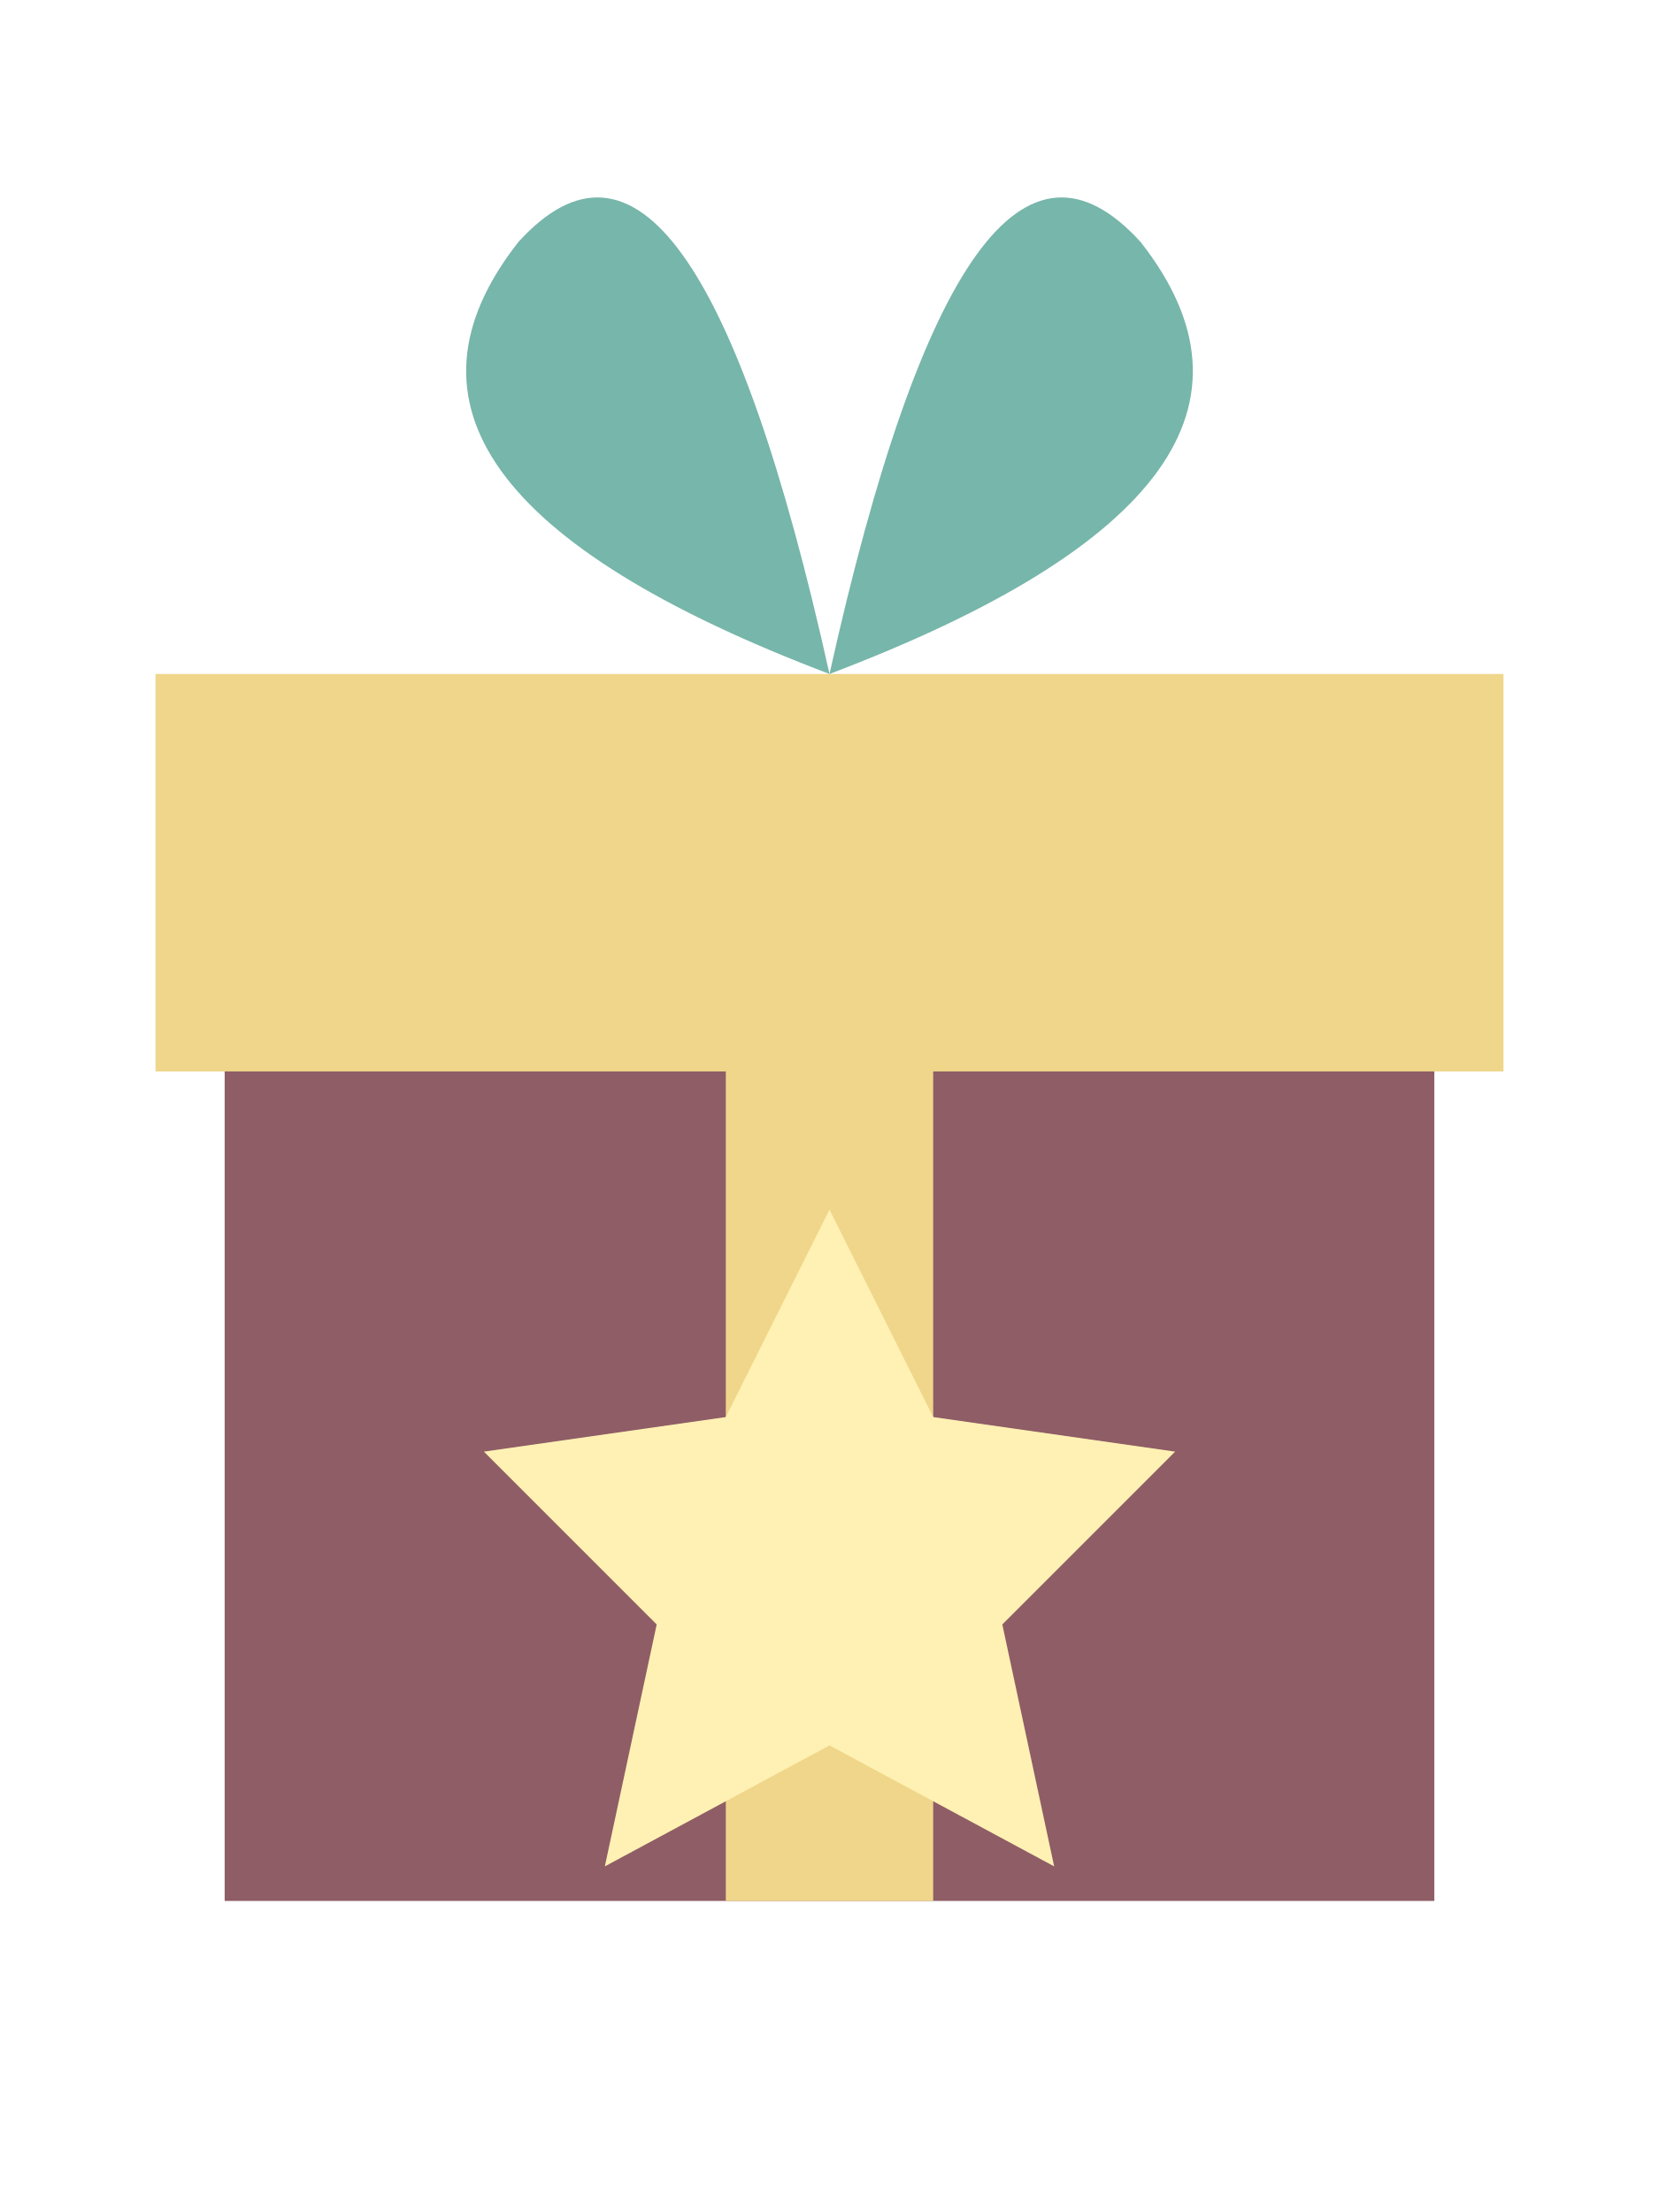
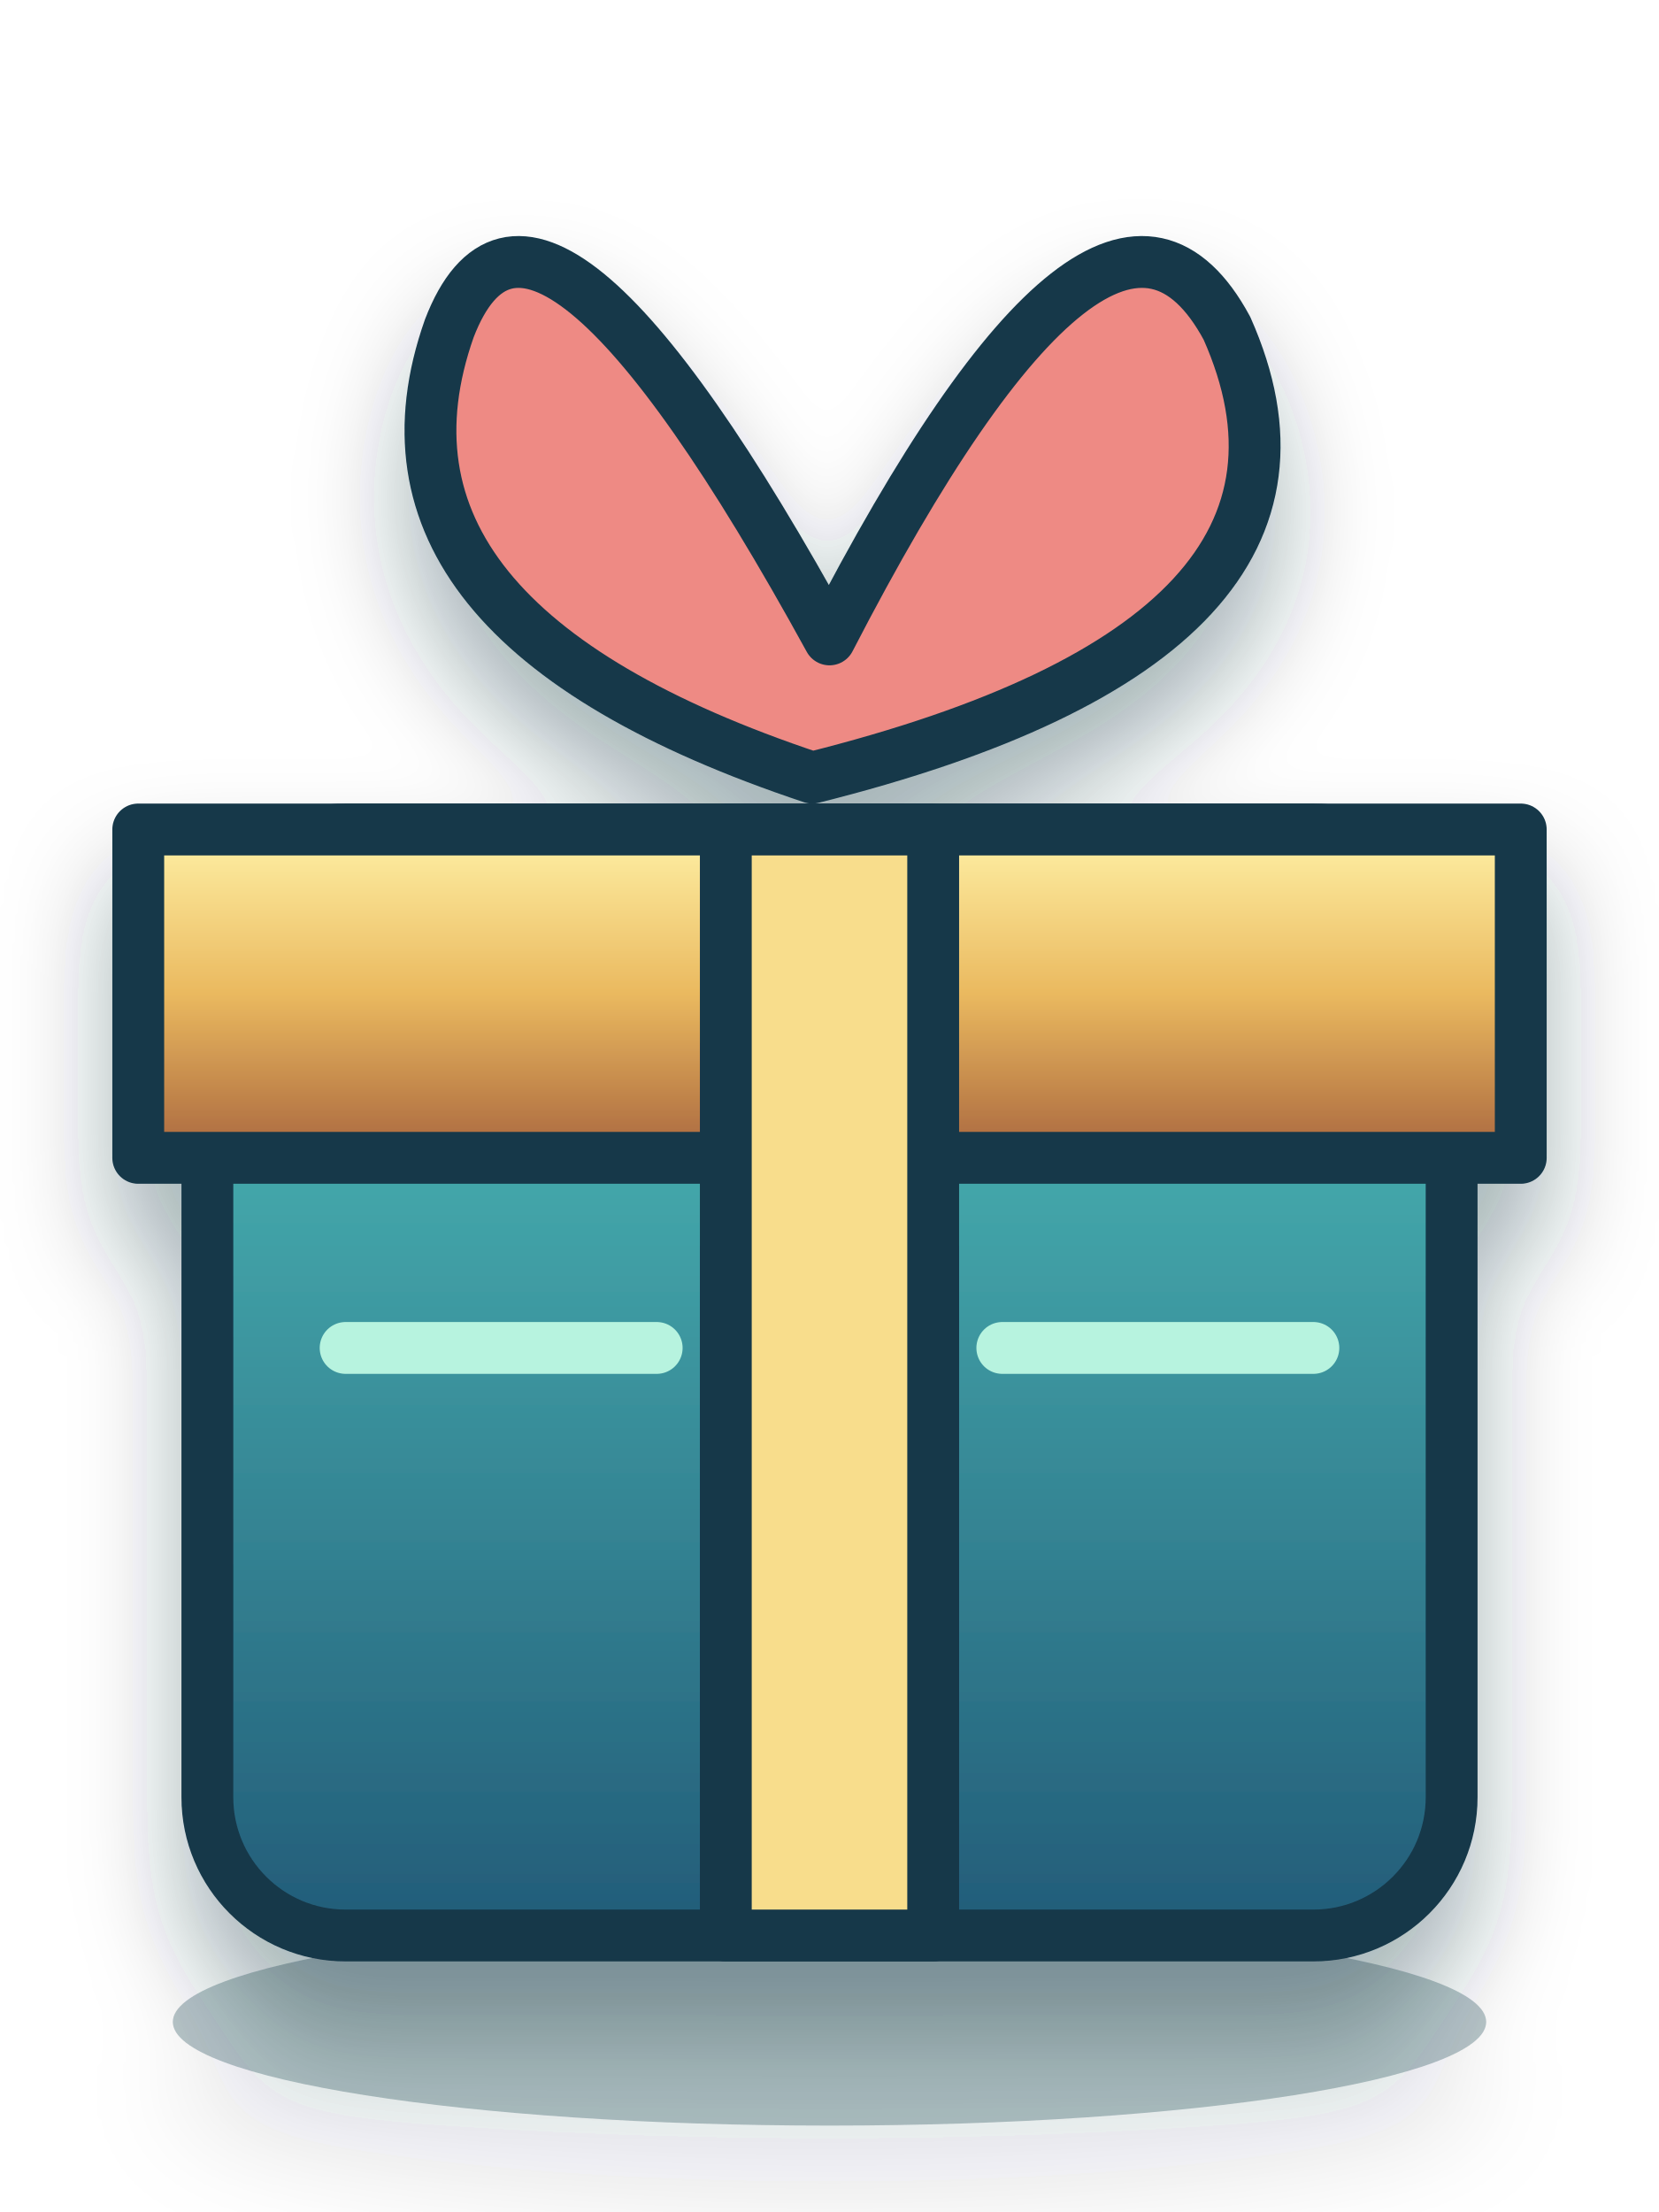
- <svg xmlns="http://www.w3.org/2000/svg" viewBox="0 0 96 128">
-   <path fill="#8f5d66" d="M13 52h70v58H13z" />
-   <path fill="#efd68a" d="M9 39h78v23H9zM42 39h12v71H42z" />
-   <path fill="#77b6aa" d="M48 39Q19 28 30 14q10-11 18 25zm0 0q29-11 18-25-10-11-18 25z" />
-   <path fill="#fff1b3" d="M48 70l6 12 14 2-10 10 3 14-13-7-13 7 3-14-10-10 14-2z" />
+ <svg xmlns="http://www.w3.org/2000/svg" width="96" height="128" viewBox="0 0 96 128">
+   <defs>
+     <linearGradient id="sea" x2="0" y2="1">
+       <stop stop-color="#53c9c1" />
+       <stop offset="1" stop-color="#225b78" />
+     </linearGradient>
+     <linearGradient id="gold" x2="0" y2="1">
+       <stop stop-color="#fff1a6" />
+       <stop offset=".5" stop-color="#eab95f" />
+       <stop offset="1" stop-color="#a8653e" />
+     </linearGradient>
+     <filter id="shadow" x="-30%" y="-30%" width="160%" height="170%">
+       <feDropShadow dx="0" dy="4" stdDeviation="3" flood-color="#102c3b" flood-opacity=".35" />
+     </filter>
+   </defs>
+   <g stroke="#17384a" stroke-width="3" stroke-linecap="round" stroke-linejoin="round" filter="url(#shadow)">
+     <ellipse cx="48" cy="117" rx="38" ry="6" fill="#102c3b" opacity=".28" stroke="none" />
+     <rect x="12" y="48" width="72" height="64" rx="8" fill="url(#sea)" />
+     <path d="M8 48h80v19H8Z" fill="url(#gold)" />
+     <path d="M42 48h12v64H42Z" fill="#f8dd8c" />
+     <path d="M47 45Q20 36 26 19q5-13 22 18 16-31 23-18 8 18-24 26Z" fill="#ee8a84" />
+     <path d="M20 78h18m20 0h18" stroke="#b7f3df" />
+   </g>
</svg>
